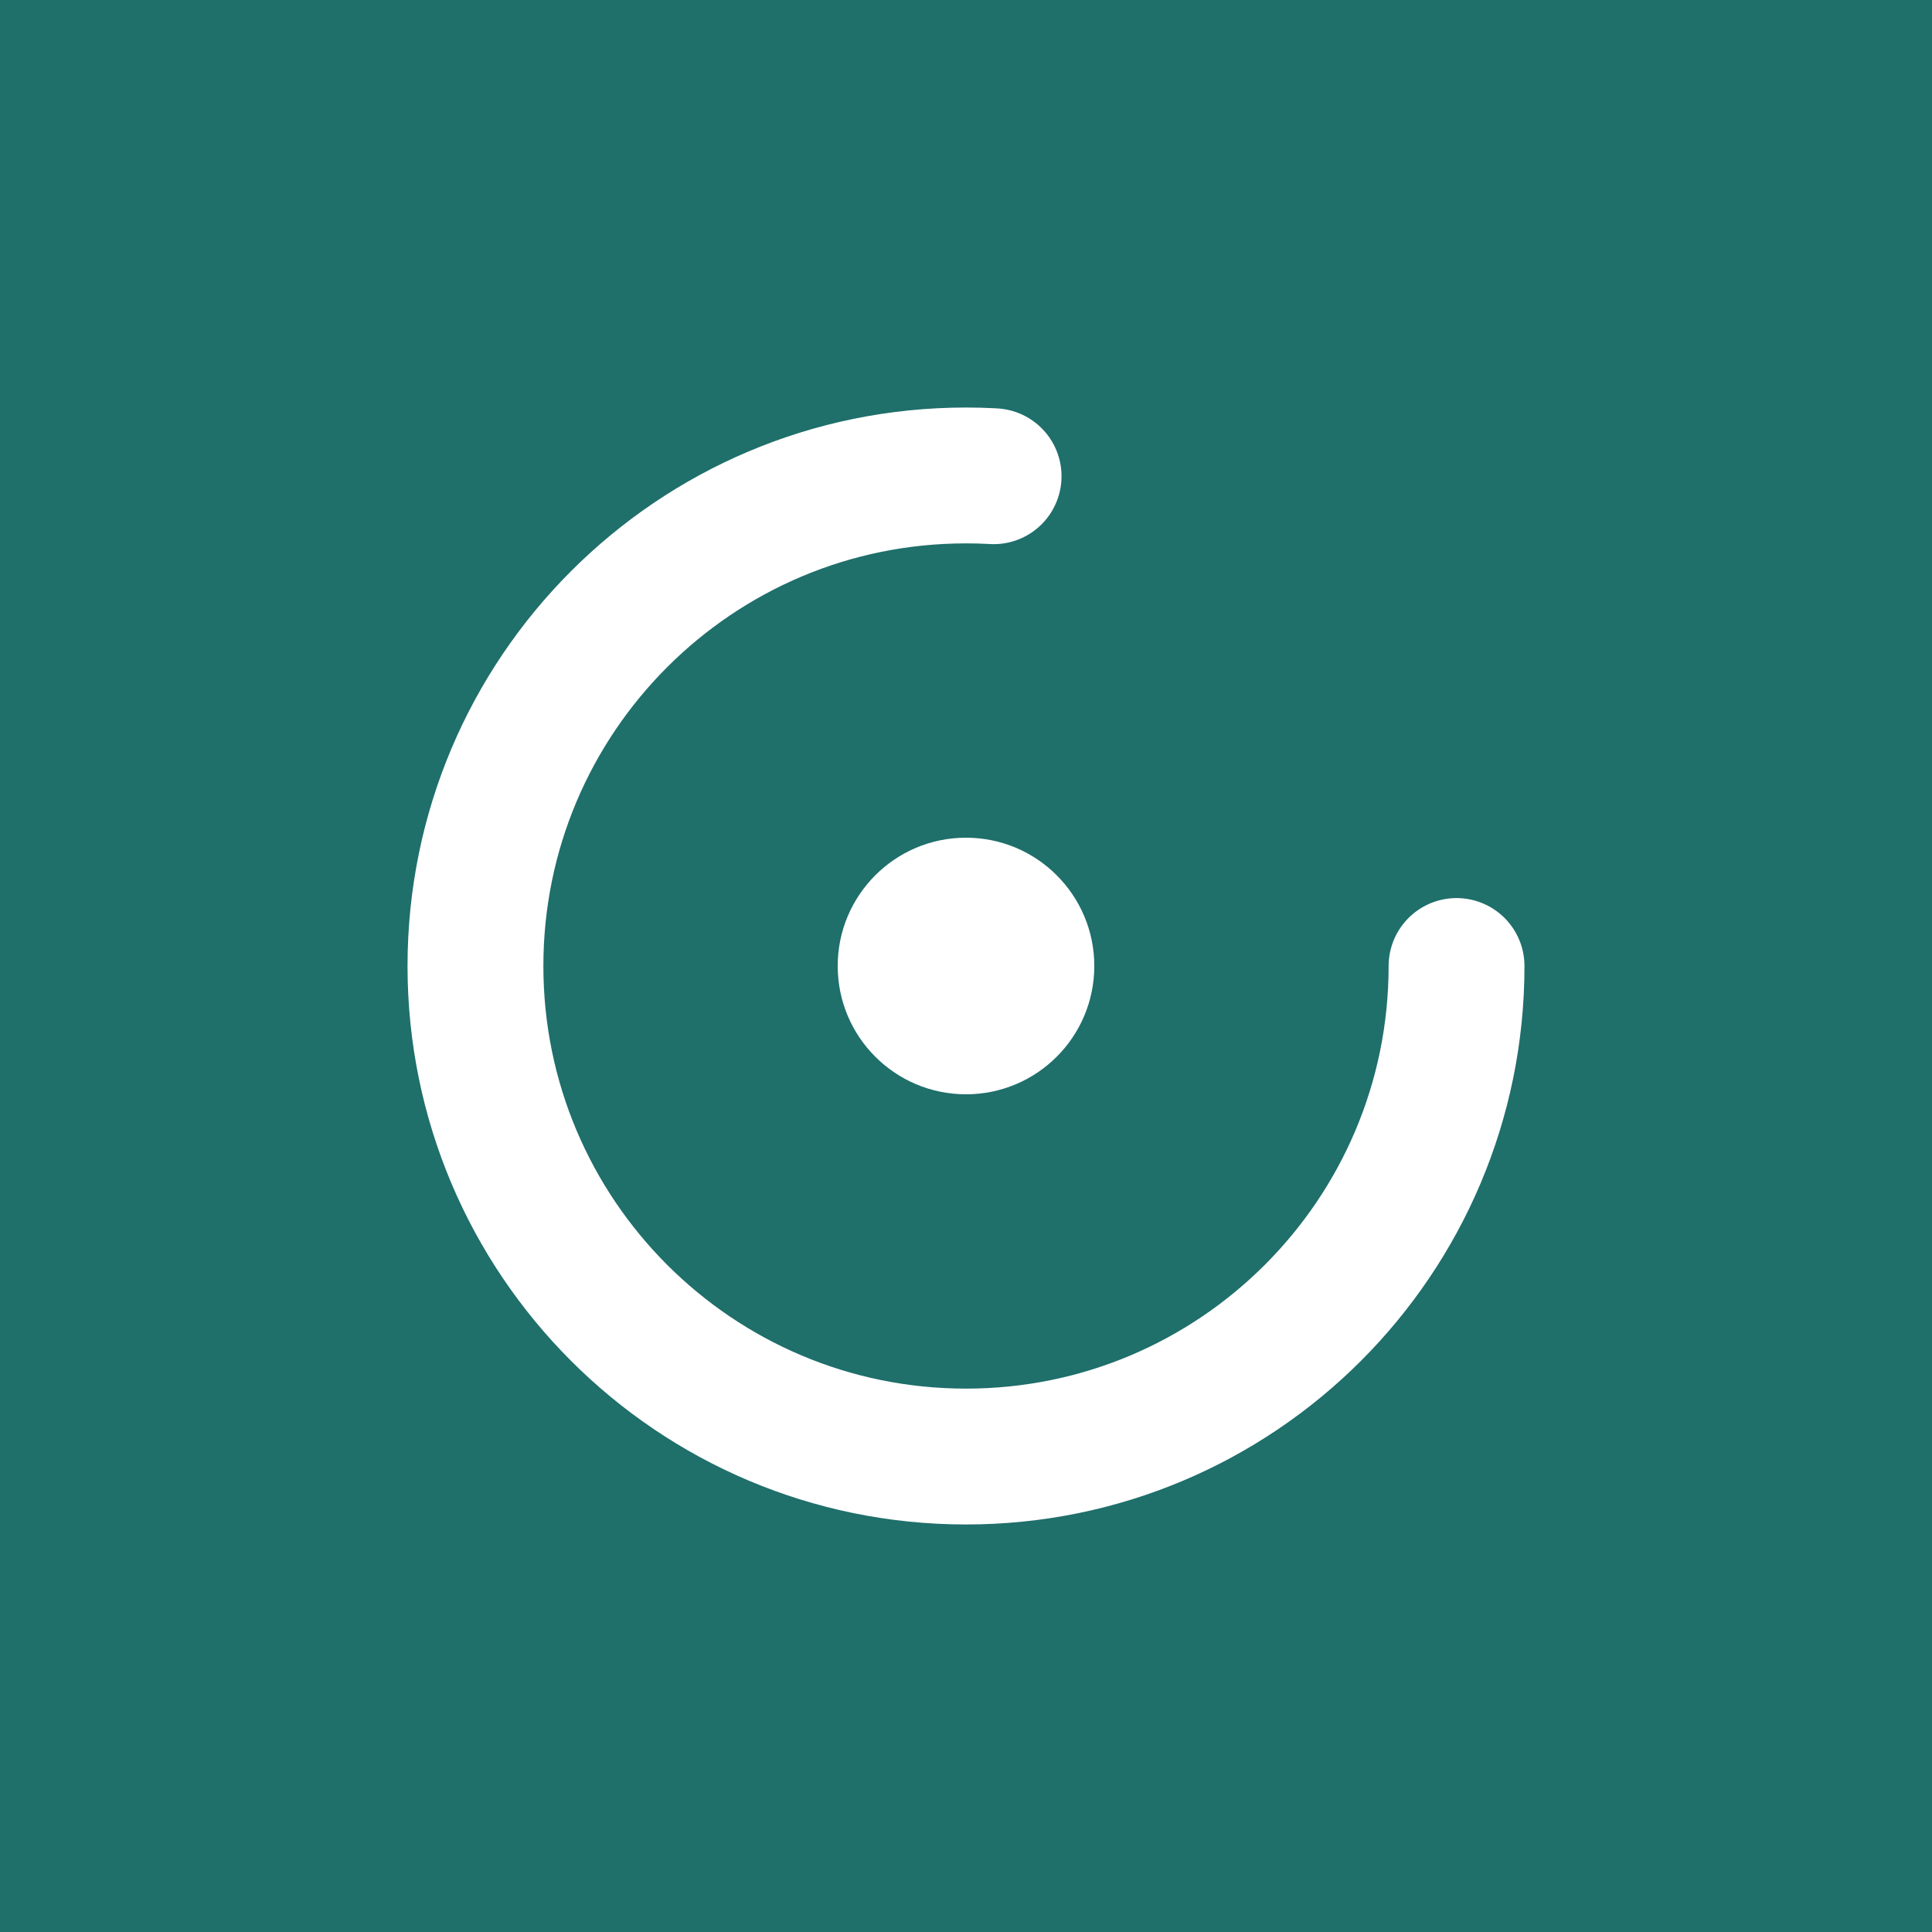
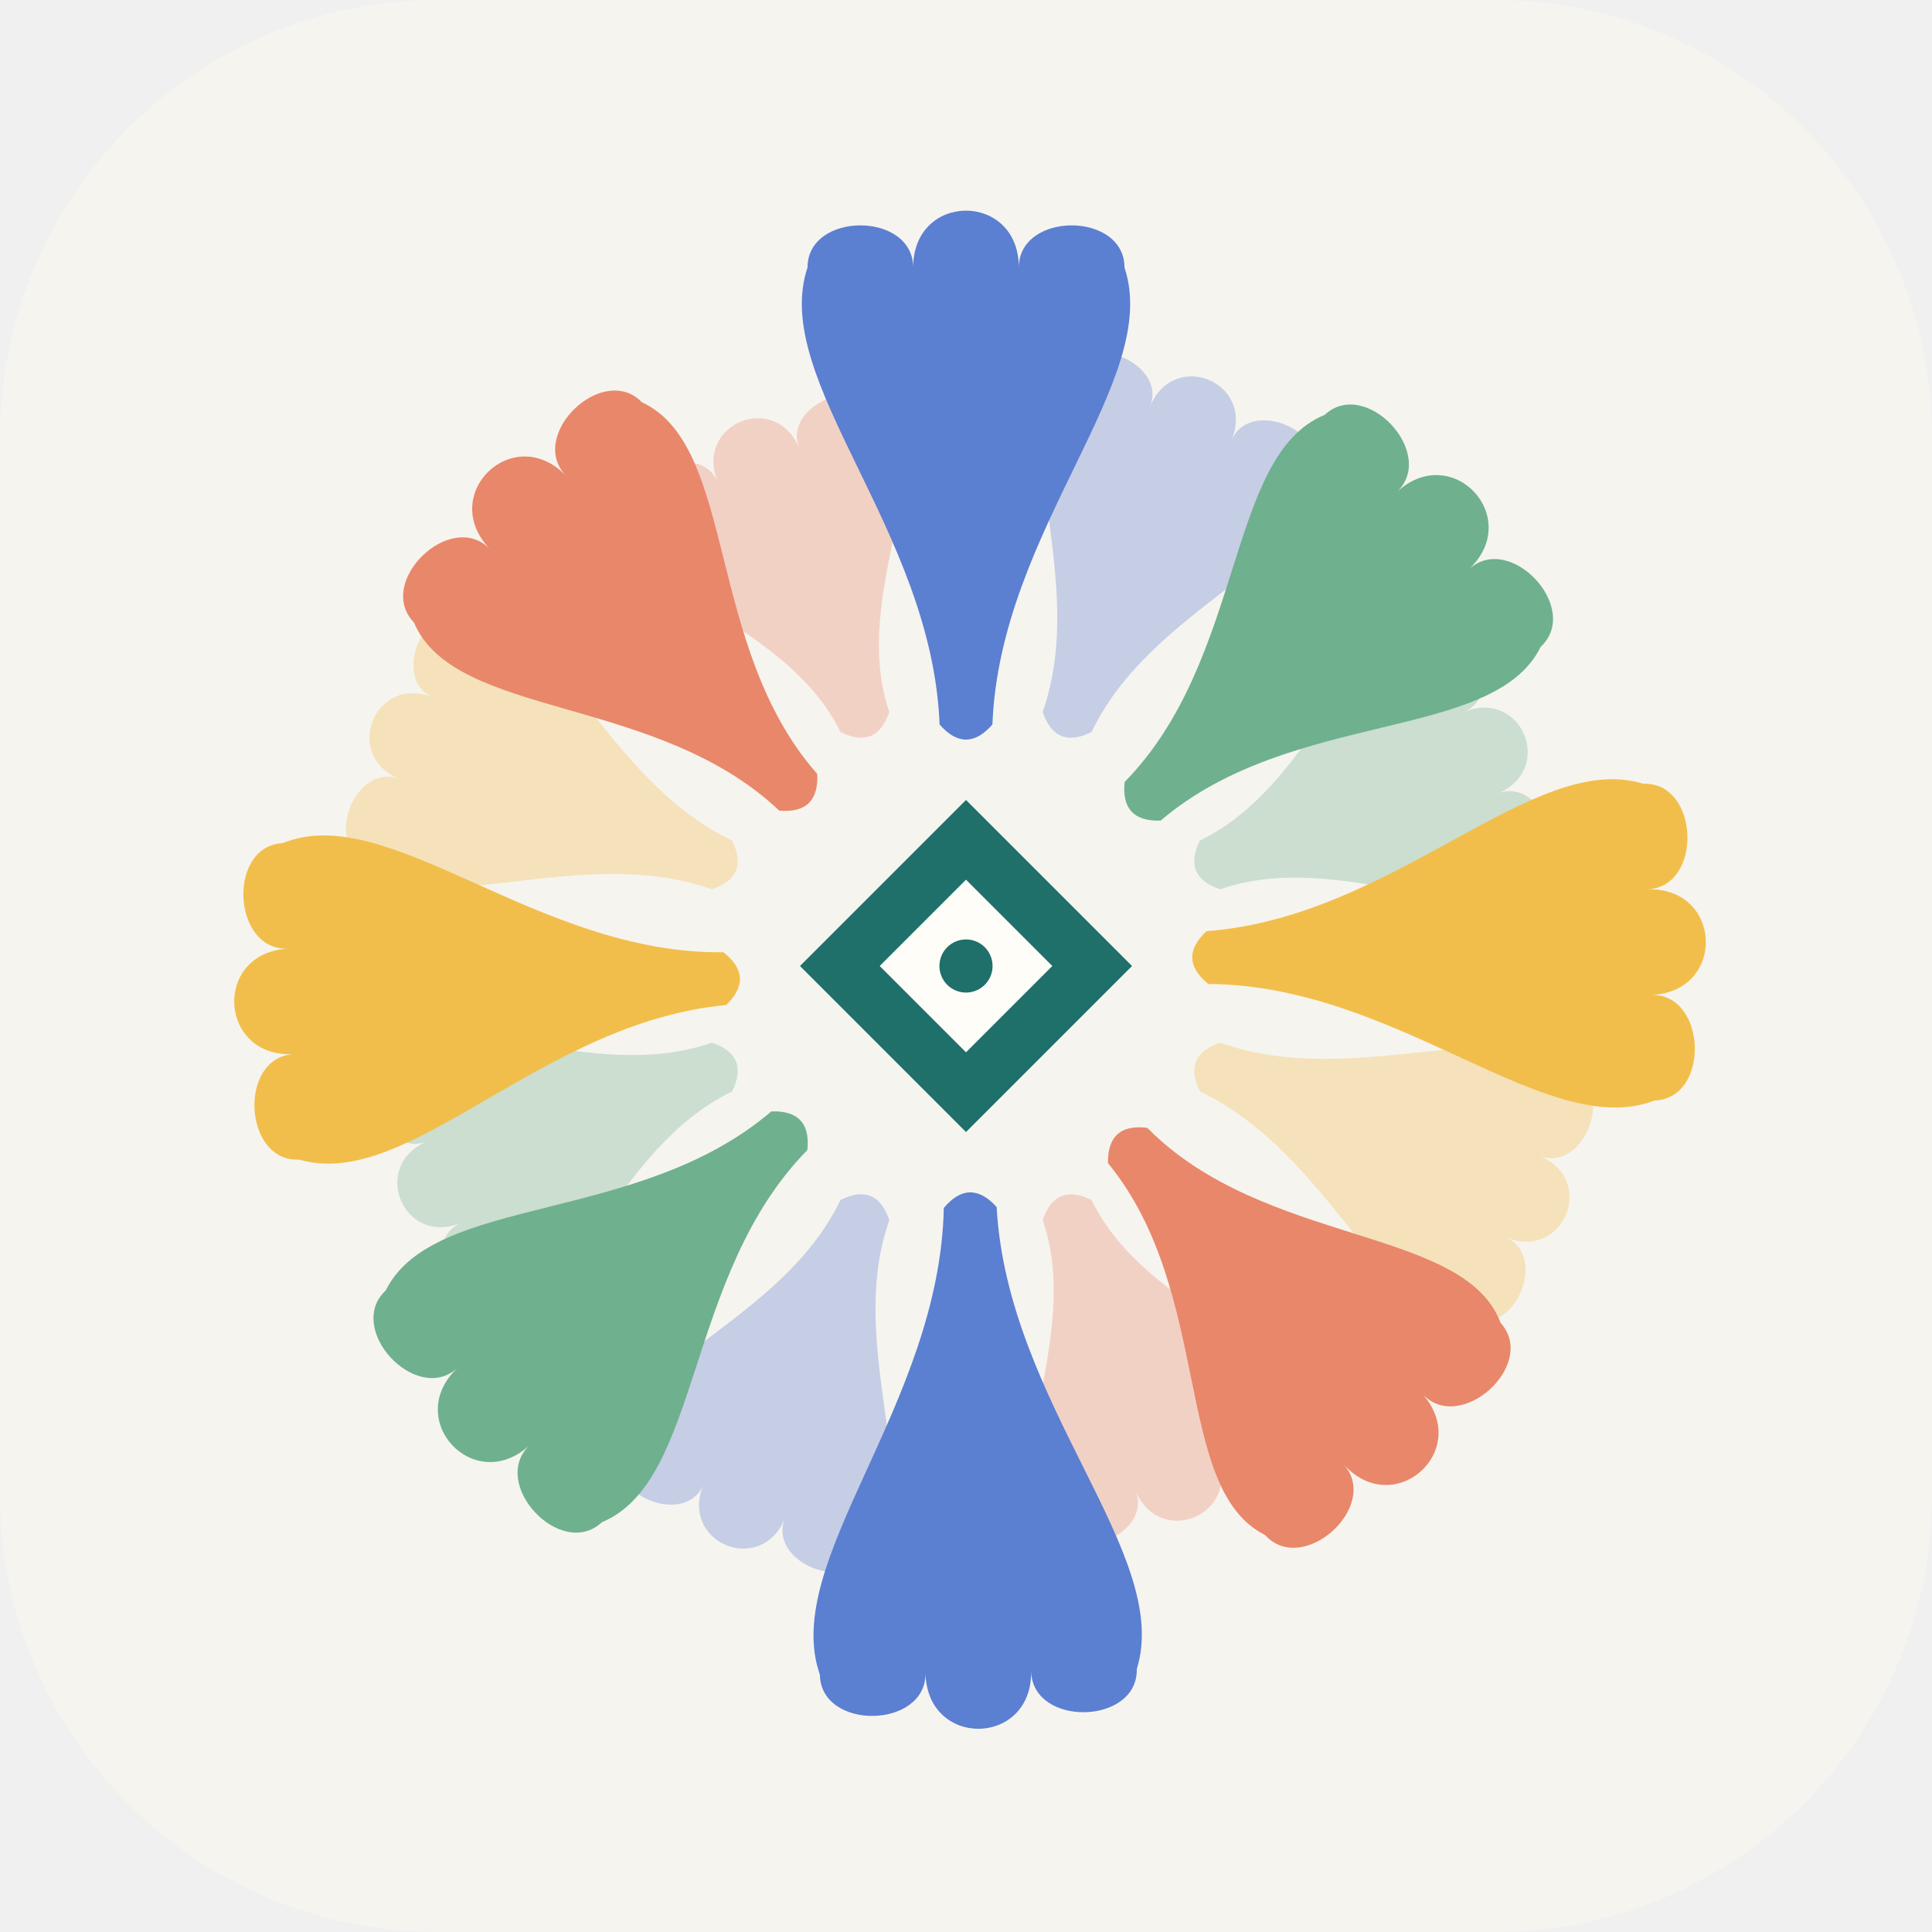
<svg xmlns="http://www.w3.org/2000/svg" viewBox="0 0 512 512">
-   <rect width="512" height="512" fill="#1F6F6B" />
-   <circle cx="256" cy="256" r="130" fill="none" stroke="#fff" stroke-width="36" stroke-dasharray="620 200" stroke-linecap="round" />
-   <circle cx="256" cy="256" r="34" fill="#fff" />
+   <rect width="512" height="512" rx="116" fill="#F6F4EF" />
+   <path d="M249 186 C247 148.8 211 121.9 221 100.4 C221 88 244.3 88 244.3 100.4 C244.3 83.7 267.7 83.7 267.7 100.4 C267.7 88 291 88 291 100.4 C301 121.9 265 148.8 263 186 Q256 194 249 186Z" fill="#5B7FD1" opacity="0.32" transform="rotate(22.5 256 256)" />
+   <path d="M249 186 C247 151.8 211 128.2 221 108.4 C221 96 244.3 96 244.3 108.4 C244.3 91.7 267.7 91.7 267.7 108.4 C267.7 96 291 96 291 108.4 C301 128.2 265 151.8 263 186 Q256 194 249 186Z" fill="#6FB08F" opacity="0.32" transform="rotate(67.5 256 256)" />
+   <path d="M249 186 C247 147.2 211 118.8 221 96.4 C221 84 244.3 84 244.3 96.4 C244.3 79.7 267.7 79.7 267.7 96.4 C267.7 84 291 84 291 96.4 C301 118.8 265 147.2 263 186 Q256 194 249 186Z" fill="#F2BE4B" opacity="0.32" transform="rotate(112.5 256 256)" />
+   <path d="M249 186 C247 152.6 211 129.7 221 110.4 C221 98 244.3 98 244.3 110.4 C244.3 93.7 267.7 93.7 267.7 110.4 C267.7 98 291 98 291 110.4 C301 129.7 265 152.6 263 186 Q256 194 249 186Z" fill="#E9876A" opacity="0.32" transform="rotate(157.5 256 256)" />
+   <path d="M249 186 C247 149.5 211 123.5 221 102.4 C221 90 244.3 90 244.3 102.4 C244.3 85.7 267.7 85.7 267.7 102.4 C267.7 90 291 90 291 102.4 C301 123.5 265 149.5 263 186 Q256 194 249 186Z" fill="#5B7FD1" opacity="0.32" transform="rotate(202.5 256 256)" />
+   <path d="M249 186 C247 151 211 126.6 221 106.4 C221 94 244.3 94 244.3 106.4 C244.3 89.7 267.7 89.7 267.7 106.4 C267.7 94 291 94 291 106.4 C301 126.6 265 151 263 186 Q256 194 249 186Z" fill="#6FB08F" opacity="0.32" transform="rotate(247.5 256 256)" />
+   <path d="M249 186 C247 148 211 120.4 221 98.4 C221 86 244.3 86 244.3 98.4 C244.3 81.7 267.7 81.7 267.7 98.4 C267.7 86 291 86 291 98.4 C301 120.4 265 148 263 186 Q256 194 249 186Z" fill="#F2BE4B" opacity="0.32" transform="rotate(292.5 256 256)" />
+   <path d="M249 186 C247 153.3 211 131.3 221 112.4 C221 100 244.3 100 244.3 112.4 C244.3 95.7 267.7 95.7 267.7 112.4 C267.7 100 291 100 291 112.4 C301 131.3 265 153.3 263 186 Q256 194 249 186Z" fill="#E9876A" opacity="0.32" transform="rotate(337.5 256 256)" />
+   <path d="M249 192 C247 140.3 204 100.8 214 70.9 C214 56 242 56 242 70.9 C242 50.8 270 50.8 270 70.9 C270 56 298 56 298 70.9 C308 100.8 265 140.3 263 192 Q256 200 249 192Z" fill="#5B7FD1" transform="rotate(0 256 256)" />
+   <path d="M249 192 C247 146.4 204 113.3 214 86.9 C214 72 242 72 242 86.9 C242 66.8 270 66.8 270 86.9 C270 72 298 72 298 86.9 C308 113.3 265 146.4 263 192 Q256 200 249 192Z" fill="#6FB08F" transform="rotate(47 256 256)" />
+   <path d="M249 192 C247 141.8 204 103.9 214 74.9 C214 60 242 60 242 74.9 C242 54.8 270 54.8 270 74.9 C270 60 298 60 298 74.9 C308 103.9 265 141.8 263 192 Q256 200 249 192Z" fill="#F2BE4B" transform="rotate(88 256 256)" />
+   <path d="M249 192 C247 147.9 204 116.4 214 90.9 C214 76 242 76 242 90.9 C242 70.8 270 70.8 270 90.9 C270 76 298 76 298 90.9 C308 116.4 265 147.9 263 192 Q256 200 249 192Z" fill="#E9876A" transform="rotate(138 256 256)" />
+   <path d="M249 192 C247 139.6 204 99.2 214 68.9 C214 54 242 54 242 68.9 C242 48.8 270 48.8 270 68.9 C270 54 298 54 298 68.9 C308 99.2 265 139.6 263 192 Q256 200 249 192Z" fill="#5B7FD1" transform="rotate(179 256 256)" />
+   <path d="M249 192 C247 145.6 204 111.7 214 84.9 C214 70 242 70 242 84.9 C242 64.8 270 64.8 270 84.9 C270 70 298 70 298 84.9 C308 111.7 265 145.6 263 192 Q256 200 249 192Z" fill="#6FB08F" transform="rotate(227 256 256)" />
+   <path d="M249 192 C247 142.6 204 105.5 214 76.9 C214 62 242 62 242 76.9 C242 56.8 270 56.8 270 76.9 C270 62 298 62 298 76.9 C308 105.5 265 142.6 263 192 Q256 200 249 192Z" fill="#F2BE4B" transform="rotate(267 256 256)" />
+   <path d="M249 192 C247 147.2 204 114.8 214 88.9 C214 74 242 74 242 88.9 C242 68.8 270 68.8 270 88.9 C270 74 298 74 298 88.9 C308 114.8 265 147.2 263 192 Q256 200 249 192Z" fill="#E9876A" transform="rotate(316 256 256)" />
+   <polygon points="256,212 300,256 256,300 212,256" fill="#1F6F6B" stroke-linejoin="round" />
+   <polygon points="256,233.12 278.88,256 256,278.88 233.12,256" fill="#FFFDF7" />
+   <circle cx="256" cy="256" r="7.04" fill="#1F6F6B" />
</svg>
